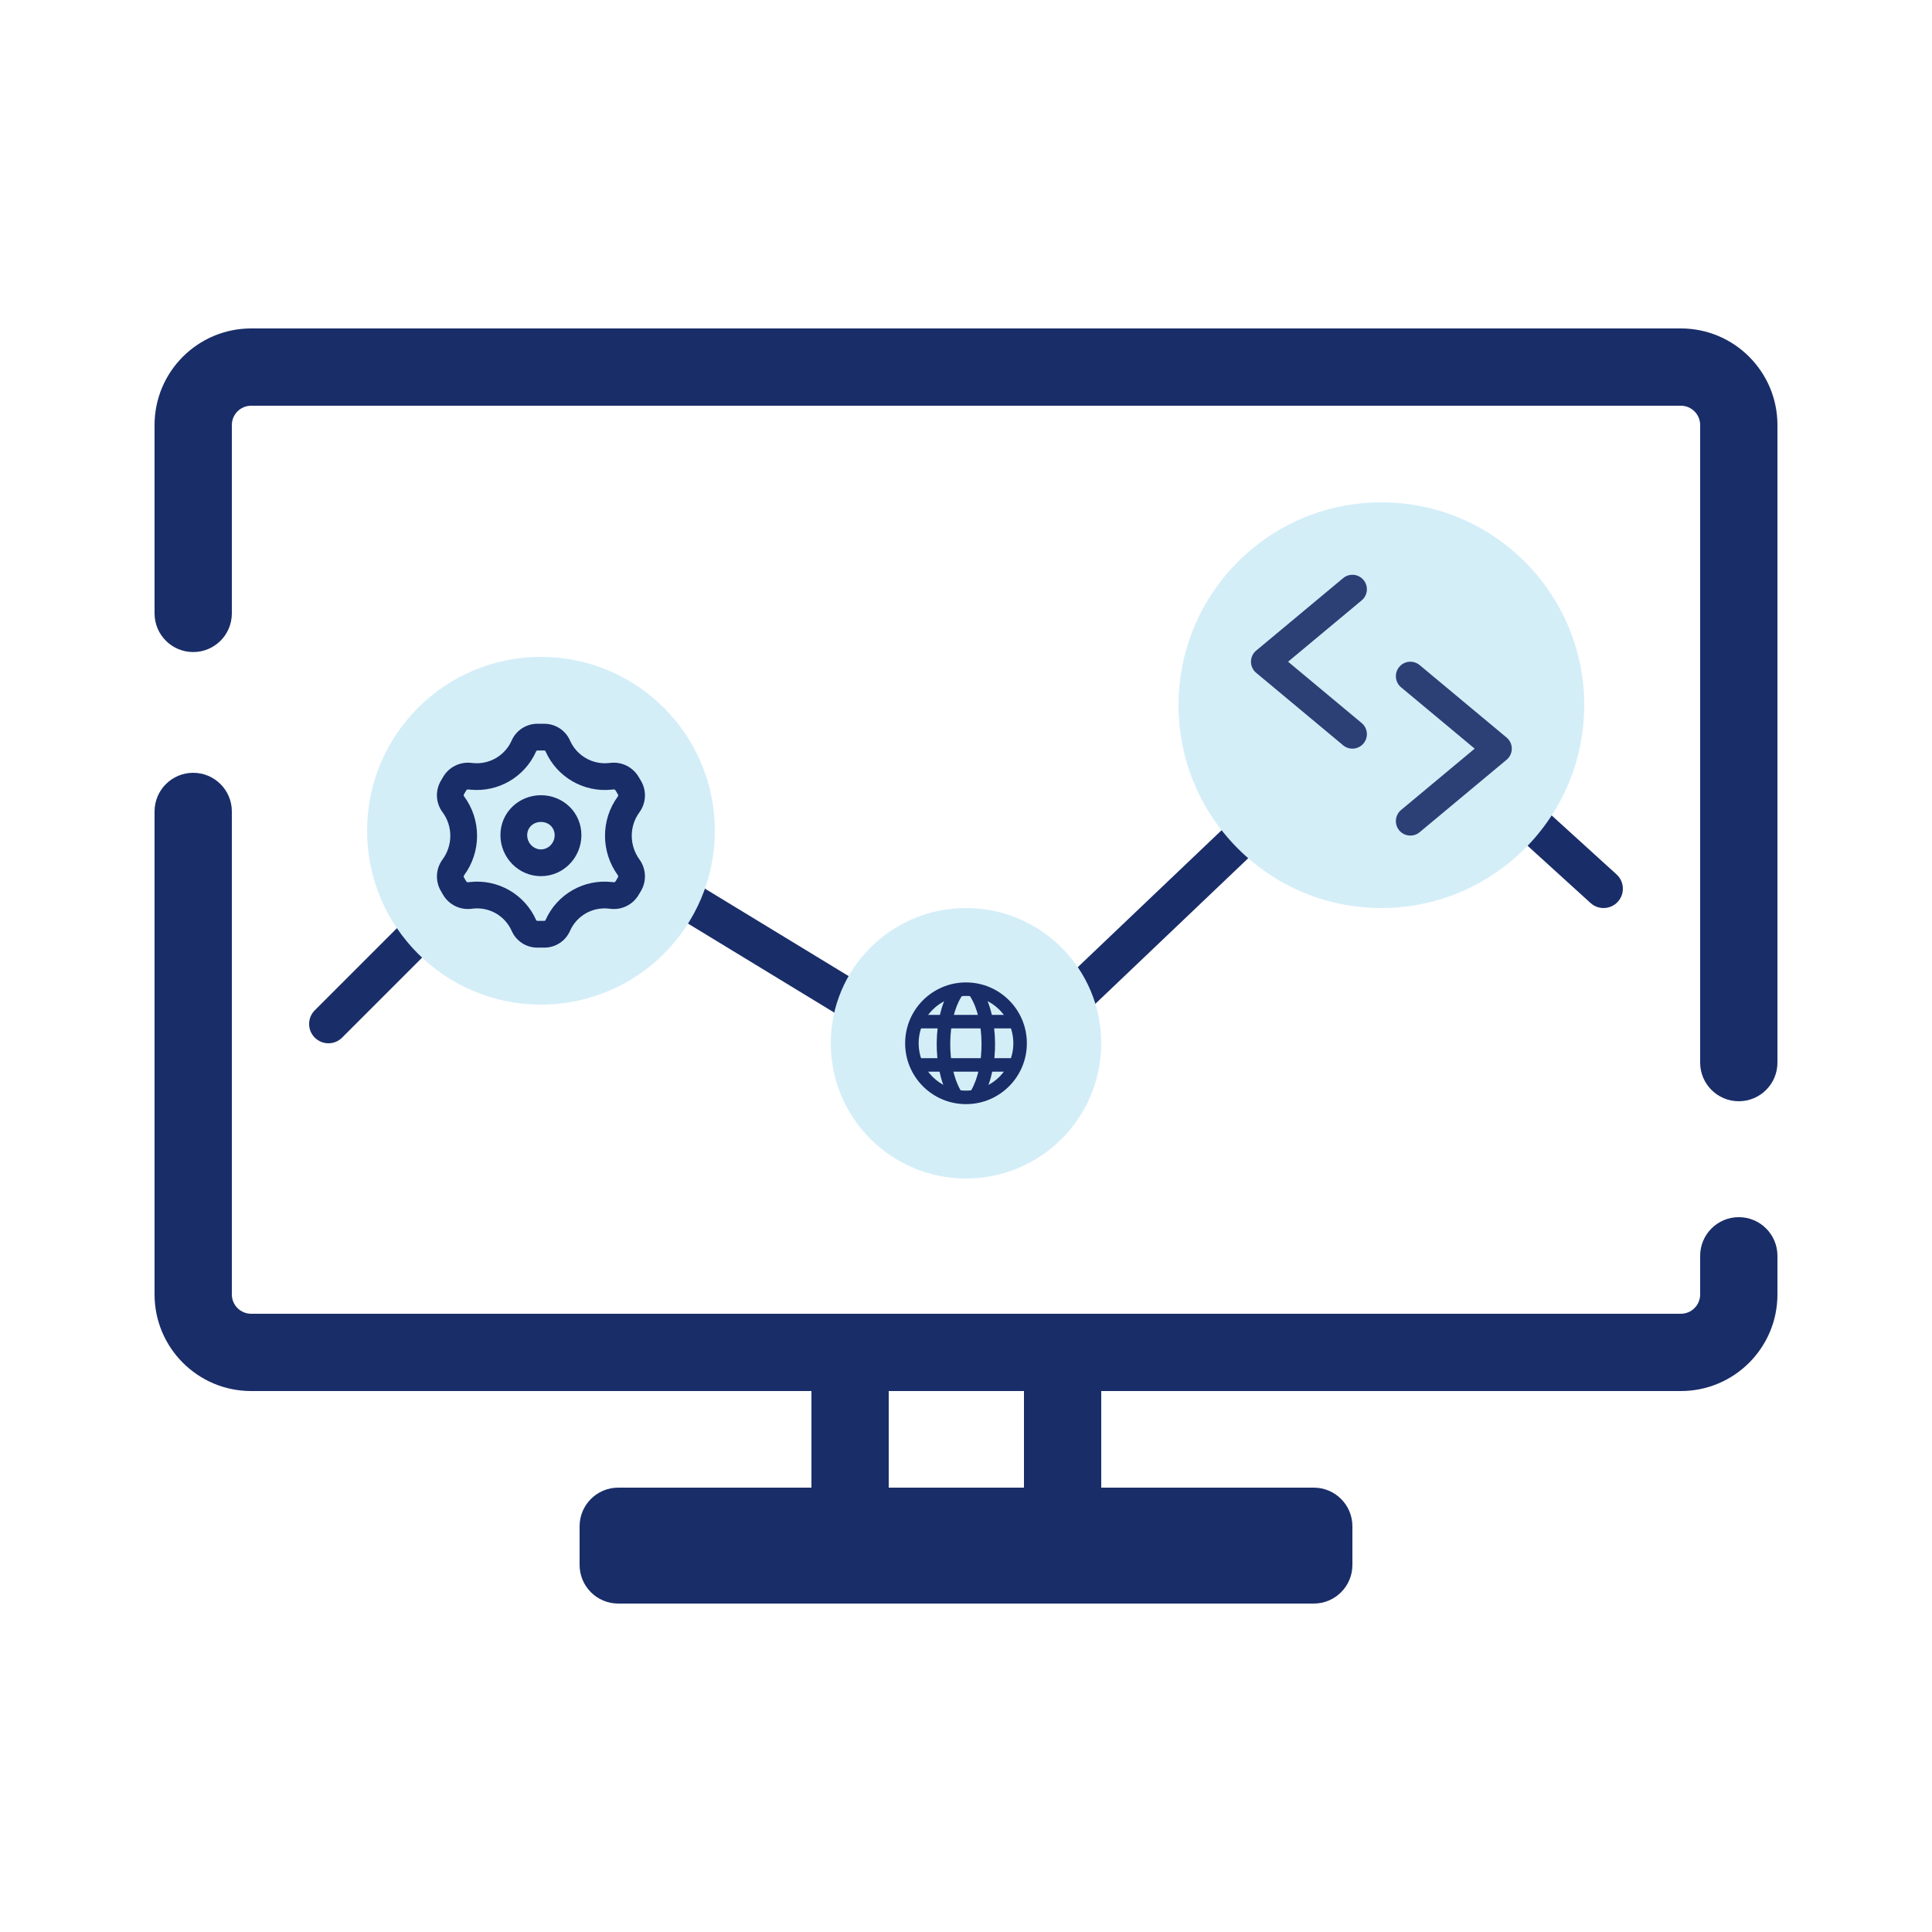
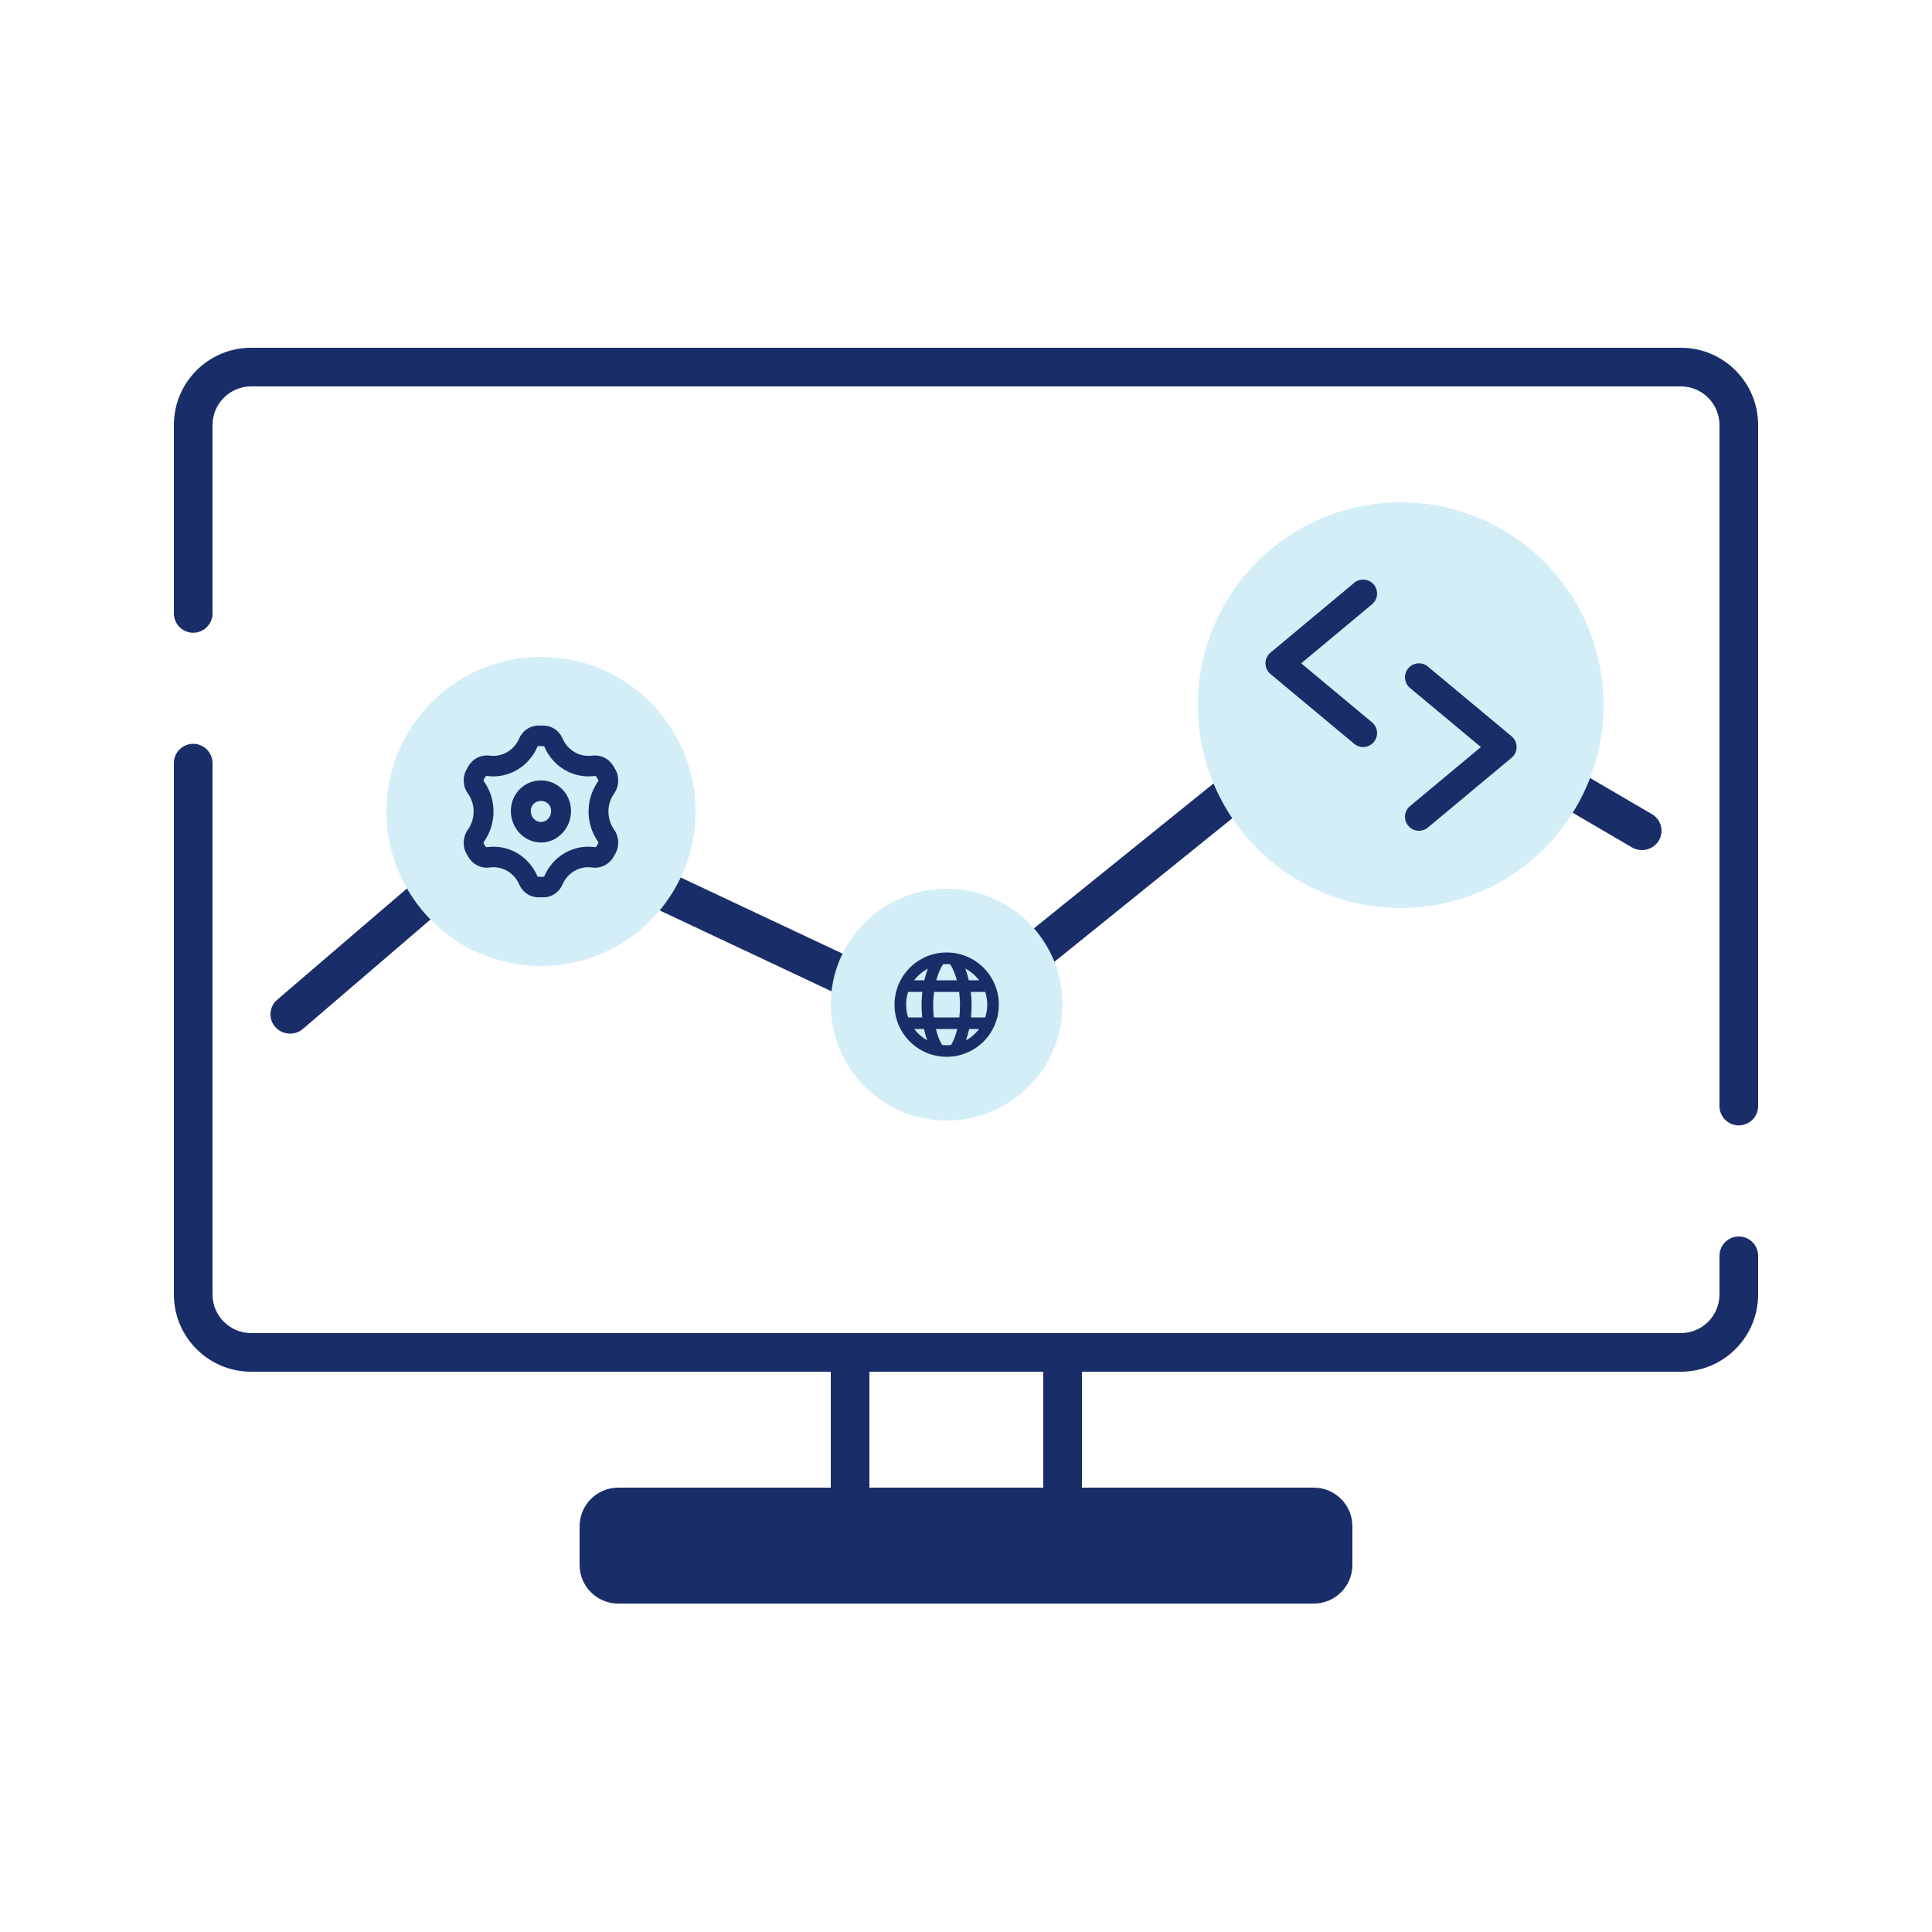
<svg xmlns="http://www.w3.org/2000/svg" width="100" height="100" viewBox="0 0 100 100" fill="none">
-   <path fill-rule="evenodd" clip-rule="evenodd" d="M8 22C8 19.239 10.239 17 13 17H87C89.761 17 92 19.239 92 22V55C92 56.105 91.105 57 90 57C88.895 57 88 56.105 88 55V22C88 21.448 87.552 21 87 21H13C12.448 21 12 21.448 12 22V31.75C12 32.855 11.105 33.75 10 33.75C8.895 33.75 8 32.855 8 31.75V22ZM10 40C11.105 40 12 40.895 12 42V67C12 67.552 12.448 68 13 68H87C87.552 68 88 67.552 88 67V65C88 63.895 88.895 63 90 63C91.105 63 92 63.895 92 65V67C92 69.761 89.761 72 87 72H13C10.239 72 8 69.761 8 67V42C8 40.895 8.895 40 10 40Z" fill="#192D68" />
-   <path d="M68 77H32C30.895 77 30 77.895 30 79V81C30 82.105 30.895 83 32 83H68C69.105 83 70 82.105 70 81V79C70 77.895 69.105 77 68 77Z" fill="#192D68" />
-   <path fill-rule="evenodd" clip-rule="evenodd" d="M42 70C42 68.895 42.895 68 44 68H55C56.105 68 57 68.895 57 70V79C57 80.105 56.105 81 55 81H44C42.895 81 42 80.105 42 79V70ZM46 72V77H53V72H46Z" fill="#192D68" />
-   <path fill-rule="evenodd" clip-rule="evenodd" d="M72.68 35.267L83.673 45.26C84.081 45.632 84.111 46.264 83.74 46.673C83.368 47.081 82.736 47.111 82.327 46.74L72.016 37.366L51.705 56.709C51.543 56.871 51.331 56.969 51.11 56.994C50.886 57.019 50.657 56.968 50.462 56.843L28.151 43.263L17.707 53.707C17.317 54.098 16.683 54.098 16.293 53.707C15.902 53.317 15.902 52.683 16.293 52.293L27.278 41.308C27.439 41.14 27.65 41.037 27.872 41.008C28.021 40.989 28.175 41.003 28.322 41.053C28.397 41.078 28.469 41.113 28.537 41.156L50.865 54.747L71.305 35.281C71.379 35.21 71.461 35.151 71.549 35.107C71.695 35.033 71.854 34.998 72.013 35C72.253 35.003 72.492 35.093 72.68 35.267Z" fill="#192D68" />
-   <path d="M82 36.5C82 42.299 77.299 47 71.5 47C65.701 47 61 42.299 61 36.5C61 30.701 65.701 26 71.5 26C77.299 26 82 30.701 82 36.5Z" fill="#D4EEF8" />
-   <path opacity="0.9" fill-rule="evenodd" clip-rule="evenodd" d="M70.576 30.02C70.311 29.702 69.838 29.659 69.52 29.924L65.02 33.674C64.849 33.816 64.75 34.027 64.75 34.25C64.75 34.473 64.849 34.684 65.02 34.826L69.52 38.576C69.838 38.841 70.311 38.798 70.576 38.48C70.841 38.162 70.798 37.689 70.48 37.424L66.671 34.25L70.48 31.076C70.798 30.811 70.841 30.338 70.576 30.02Z" fill="#192D68" />
-   <path opacity="0.9" fill-rule="evenodd" clip-rule="evenodd" d="M72.424 34.52C72.689 34.202 73.162 34.159 73.48 34.424L77.98 38.174C78.151 38.316 78.25 38.527 78.25 38.75C78.25 38.973 78.151 39.184 77.98 39.326L73.48 43.076C73.162 43.341 72.689 43.298 72.424 42.98C72.159 42.662 72.202 42.189 72.52 41.924L76.329 38.75L72.52 35.576C72.202 35.311 72.159 34.838 72.424 34.52Z" fill="#192D68" />
-   <path d="M37 43C37 47.971 32.971 52 28 52C23.029 52 19 47.971 19 43C19 38.029 23.029 34 28 34C32.971 34 37 38.029 37 43Z" fill="#D4EEF8" />
-   <path fill-rule="evenodd" clip-rule="evenodd" d="M27.815 38.846C27.787 38.846 27.762 38.862 27.751 38.888C27.162 40.221 25.78 41.023 24.33 40.872L24.234 40.862C24.192 40.858 24.151 40.878 24.13 40.915L24.012 41.117C23.994 41.148 23.996 41.187 24.018 41.215C24.921 42.429 24.914 44.096 24.02 45.307C23.996 45.341 23.995 45.384 24.013 45.415L24.13 45.615C24.15 45.65 24.189 45.669 24.229 45.665L24.323 45.654C25.774 45.492 27.163 46.29 27.752 47.626C27.763 47.649 27.786 47.664 27.811 47.664H28.176C28.201 47.664 28.225 47.649 28.235 47.626C28.825 46.29 30.213 45.492 31.664 45.654L31.762 45.665C31.803 45.67 31.842 45.65 31.863 45.616L31.984 45.411C32.003 45.379 32.003 45.333 31.977 45.299C31.098 44.089 31.09 42.435 31.98 41.224C32.002 41.194 32.004 41.153 31.985 41.121L31.862 40.914C31.84 40.878 31.799 40.857 31.757 40.862L31.657 40.872C30.207 41.023 28.825 40.221 28.236 38.888C28.225 38.862 28.2 38.846 28.173 38.846H27.815ZM26.484 38.328C26.717 37.801 27.239 37.462 27.815 37.462H28.173C28.749 37.462 29.27 37.801 29.503 38.328C29.849 39.112 30.661 39.584 31.514 39.495L31.614 39.484C32.193 39.424 32.755 39.706 33.052 40.207L33.175 40.413C33.478 40.923 33.447 41.566 33.096 42.044C32.567 42.764 32.568 43.756 33.097 44.484C33.444 44.962 33.479 45.606 33.175 46.118L33.053 46.323C32.754 46.826 32.189 47.106 31.608 47.041L31.51 47.03C30.66 46.935 29.847 47.402 29.502 48.185C29.27 48.71 28.75 49.049 28.176 49.049H27.811C27.237 49.049 26.718 48.71 26.486 48.185C26.14 47.402 25.327 46.935 24.478 47.03L24.383 47.041C23.798 47.106 23.23 46.821 22.933 46.313L22.817 46.112C22.518 45.599 22.557 44.959 22.906 44.486C23.442 43.759 23.442 42.761 22.907 42.042C22.554 41.569 22.518 40.93 22.816 40.42L22.934 40.217C23.229 39.711 23.794 39.424 24.378 39.485L24.474 39.495C25.326 39.584 26.138 39.112 26.484 38.328Z" fill="#192D68" />
-   <path fill-rule="evenodd" clip-rule="evenodd" d="M28 42.544C27.586 42.544 27.287 42.849 27.287 43.228C27.287 43.641 27.621 43.965 28 43.965C28.377 43.965 28.709 43.644 28.709 43.228C28.709 42.847 28.411 42.544 28 42.544ZM25.902 43.228C25.902 42.042 26.865 41.16 28 41.16C29.138 41.16 30.093 42.044 30.093 43.228C30.093 44.377 29.173 45.35 28 45.35C26.83 45.35 25.902 44.38 25.902 43.228Z" fill="#192D68" />
-   <path d="M57 54C57 57.866 53.866 61 50 61C46.134 61 43 57.866 43 54C43 50.134 46.134 47 50 47C53.866 47 57 50.134 57 54Z" fill="#D4EEF8" />
-   <path fill-rule="evenodd" clip-rule="evenodd" d="M49.184 53.964C49.173 54.888 49.356 55.793 49.706 56.41C49.801 56.578 49.742 56.792 49.574 56.887C49.406 56.983 49.193 56.923 49.097 56.755C48.667 55.996 48.472 54.957 48.484 53.956C48.497 52.955 48.717 51.929 49.179 51.202C49.282 51.039 49.499 50.991 49.662 51.094C49.825 51.198 49.873 51.414 49.77 51.577C49.402 52.157 49.196 53.039 49.184 53.964Z" fill="#192D68" />
-   <path fill-rule="evenodd" clip-rule="evenodd" d="M50.804 53.964C50.815 54.888 50.632 55.793 50.282 56.41C50.187 56.578 50.245 56.792 50.414 56.887C50.582 56.983 50.795 56.923 50.891 56.755C51.321 55.996 51.516 54.957 51.504 53.956C51.491 52.955 51.271 51.929 50.809 51.202C50.706 51.039 50.489 50.991 50.326 51.094C50.163 51.198 50.115 51.414 50.218 51.577C50.586 52.157 50.792 53.039 50.804 53.964Z" fill="#192D68" />
-   <path fill-rule="evenodd" clip-rule="evenodd" d="M50 51.55C48.647 51.55 47.55 52.647 47.55 54C47.55 55.353 48.647 56.45 50 56.45C51.353 56.45 52.45 55.353 52.45 54C52.45 52.647 51.353 51.55 50 51.55ZM46.85 54C46.85 52.26 48.26 50.85 50 50.85C51.74 50.85 53.15 52.26 53.15 54C53.15 55.74 51.74 57.15 50 57.15C48.26 57.15 46.85 55.74 46.85 54Z" fill="#192D68" />
-   <path fill-rule="evenodd" clip-rule="evenodd" d="M47.13 52.88C47.13 52.687 47.287 52.53 47.48 52.53H52.52C52.713 52.53 52.87 52.687 52.87 52.88C52.87 53.073 52.713 53.23 52.52 53.23H47.48C47.287 53.23 47.13 53.073 47.13 52.88Z" fill="#192D68" />
-   <path fill-rule="evenodd" clip-rule="evenodd" d="M47.13 55.12C47.13 54.927 47.287 54.77 47.48 54.77H52.52C52.713 54.77 52.87 54.927 52.87 55.12C52.87 55.313 52.713 55.47 52.52 55.47H47.48C47.287 55.47 47.13 55.313 47.13 55.12Z" fill="#192D68" />
+   <path d="M9 22C9 19.791 10.791 18 13 18H87C89.209 18 91 19.791 91 22V57.25C91 57.802 90.552 58.25 90 58.25C89.448 58.25 89 57.802 89 57.25V22C89 20.895 88.105 20 87 20H13C11.895 20 11 20.895 11 22V31.75C11 32.302 10.552 32.75 10 32.75C9.448 32.75 9 32.302 9 31.75V22Z" fill="#192D68" />
+   <path fill-rule="evenodd" clip-rule="evenodd" d="M10 38.5C10.552 38.5 11 38.948 11 39.5V67C11 68.105 11.895 69 13 69H87C88.105 69 89 68.105 89 67V65C89 64.448 89.448 64 90 64C90.552 64 91 64.448 91 65V67C91 69.209 89.209 71 87 71H56V77H68C69.105 77 70 77.895 70 79V81C70 82.105 69.105 83 68 83H32C30.895 83 30 82.105 30 81V79C30 77.895 30.895 77 32 77H43V71H13C10.791 71 9 69.209 9 67V39.5C9 38.948 9.448 38.5 10 38.5ZM45 71V77H54V71H45Z" fill="#192D68" />
+   <path fill-rule="evenodd" clip-rule="evenodd" d="M70.653 34.226C70.983 33.96 71.446 33.926 71.813 34.14L85.503 42.14C85.985 42.421 86.144 43.035 85.858 43.51C85.573 43.985 84.951 44.142 84.469 43.86L71.389 36.217L49.628 53.774C49.324 54.019 48.904 54.069 48.549 53.903L26.84 43.685L15.68 53.255C15.257 53.617 14.616 53.573 14.249 53.156C13.881 52.739 13.926 52.108 14.349 51.745L26.011 41.745C26.315 41.484 26.748 41.426 27.113 41.597L48.842 51.824L70.653 34.226Z" fill="#192D68" />
+   <path d="M83 36.5C83 42.299 78.299 47 72.5 47C66.701 47 62 42.299 62 36.5C62 30.701 66.701 26 72.5 26C78.299 26 83 30.701 83 36.5Z" fill="#D4EEF8" />
+   <path d="M70.093 30.167C70.4 29.912 70.855 29.953 71.11 30.26C71.366 30.566 71.324 31.022 71.018 31.277L67.35 34.333L71.018 37.39C71.324 37.645 71.366 38.1 71.11 38.407C70.855 38.713 70.4 38.755 70.093 38.499L65.76 34.888C65.595 34.751 65.5 34.548 65.5 34.333C65.5 34.119 65.595 33.916 65.76 33.779L70.093 30.167Z" fill="#192D68" />
+   <path d="M73.907 34.501C73.6 34.245 73.145 34.287 72.89 34.593C72.634 34.9 72.676 35.355 72.982 35.61L76.65 38.667L72.982 41.723C72.676 41.978 72.634 42.434 72.89 42.74C73.145 43.047 73.6 43.088 73.907 42.833L78.24 39.221C78.405 39.084 78.5 38.881 78.5 38.667C78.5 38.452 78.405 38.249 78.24 38.112L73.907 34.501Z" fill="#192D68" />
+   <path d="M36 42C36 46.418 32.418 50 28 50C23.582 50 20 46.418 20 42C20 37.582 23.582 34 28 34C32.418 34 36 37.582 36 42Z" fill="#D4EEF8" />
+   <path fill-rule="evenodd" clip-rule="evenodd" d="M28.001 40.393C27.157 40.393 26.442 41.069 26.442 41.979C26.442 42.863 27.131 43.607 28.001 43.607C28.872 43.607 29.556 42.861 29.556 41.979C29.556 41.071 28.846 40.393 28.001 40.393ZM27.471 41.979C27.471 41.689 27.693 41.455 28.001 41.455C28.306 41.455 28.527 41.687 28.527 41.979C28.527 42.299 28.281 42.545 28.001 42.545C27.719 42.545 27.471 42.296 27.471 41.979Z" fill="#192D68" />
+   <path fill-rule="evenodd" clip-rule="evenodd" d="M27.863 37.556C27.435 37.556 27.047 37.816 26.875 38.221C26.617 38.822 26.014 39.184 25.381 39.115L25.309 39.108C24.876 39.061 24.456 39.281 24.237 39.67L24.149 39.825C23.928 40.216 23.955 40.706 24.217 41.07C24.614 41.621 24.614 42.386 24.216 42.944C23.957 43.307 23.927 43.798 24.149 44.192L24.236 44.346C24.457 44.736 24.879 44.955 25.313 44.904L25.384 44.896C26.015 44.823 26.619 45.182 26.876 45.782C27.048 46.184 27.434 46.444 27.861 46.444H28.131C28.558 46.444 28.944 46.184 29.116 45.782C29.373 45.182 29.977 44.823 30.608 44.896L30.681 44.905C31.113 44.955 31.533 44.739 31.755 44.354L31.845 44.197C32.072 43.803 32.046 43.309 31.788 42.943C31.394 42.385 31.394 41.623 31.787 41.071C32.048 40.704 32.071 40.211 31.846 39.82L31.755 39.661C31.533 39.277 31.116 39.061 30.686 39.107L30.611 39.115C29.978 39.184 29.375 38.822 29.117 38.221C28.945 37.816 28.557 37.556 28.129 37.556H27.863ZM27.816 38.65C27.824 38.63 27.843 38.618 27.863 38.618H28.129C28.149 38.618 28.168 38.63 28.176 38.65C28.614 39.673 29.64 40.288 30.718 40.172L30.792 40.164C30.824 40.16 30.854 40.176 30.87 40.204L30.962 40.363C30.976 40.388 30.974 40.419 30.958 40.442C30.297 41.371 30.302 42.64 30.956 43.568C30.975 43.594 30.975 43.63 30.961 43.654L30.87 43.811C30.855 43.838 30.826 43.852 30.796 43.849L30.723 43.841C29.645 43.716 28.613 44.328 28.175 45.353C28.168 45.371 28.15 45.382 28.131 45.382H27.861C27.842 45.382 27.824 45.371 27.817 45.353C27.379 44.328 26.347 43.716 25.269 43.841L25.199 43.849C25.169 43.852 25.14 43.837 25.125 43.81L25.038 43.657C25.025 43.633 25.026 43.6 25.044 43.575C25.708 42.645 25.713 41.366 25.042 40.435C25.026 40.413 25.024 40.383 25.038 40.36L25.125 40.205C25.141 40.177 25.171 40.161 25.203 40.164L25.274 40.172C26.352 40.288 27.378 39.673 27.816 38.65Z" fill="#192D68" />
+   <path d="M55 52C55 55.314 52.314 58 49 58C45.686 58 43 55.314 43 52C43 48.686 45.686 46 49 46C52.314 46 55 48.686 55 52Z" fill="#D4EEF8" />
+   <path fill-rule="evenodd" clip-rule="evenodd" d="M49 49.3C47.509 49.3 46.3 50.509 46.3 52C46.3 53.491 47.509 54.7 49 54.7C50.491 54.7 51.7 53.491 51.7 52C51.7 50.509 50.491 49.3 49 49.3ZM48.812 49.908C48.874 49.903 48.937 49.9 49 49.9C49.06 49.9 49.119 49.903 49.178 49.907C49.181 49.913 49.184 49.918 49.187 49.923C49.33 50.149 49.445 50.428 49.528 50.74H48.462C48.545 50.428 48.66 50.149 48.803 49.923C48.806 49.918 48.809 49.913 48.812 49.908ZM48.345 51.34H49.645C49.671 51.544 49.686 51.755 49.689 51.969C49.692 52.203 49.68 52.435 49.655 52.66H48.335C48.309 52.435 48.298 52.203 48.301 51.969C48.304 51.755 48.318 51.544 48.345 51.34ZM47.732 52.66C47.708 52.429 47.698 52.194 47.701 51.962C47.703 51.755 47.717 51.546 47.74 51.34H47.006C46.937 51.548 46.9 51.769 46.9 52C46.9 52.231 46.937 52.453 47.006 52.66H47.732ZM47.32 53.26H47.825C47.869 53.462 47.923 53.657 47.99 53.842C47.727 53.697 47.499 53.498 47.32 53.26ZM48.441 53.26H49.549C49.474 53.562 49.371 53.837 49.242 54.066C49.237 54.073 49.234 54.08 49.23 54.087C49.155 54.096 49.078 54.1 49 54.1C48.918 54.1 48.838 54.095 48.759 54.086C48.756 54.079 48.752 54.072 48.748 54.066C48.618 53.837 48.515 53.562 48.441 53.26ZM50.164 53.26C50.12 53.464 50.065 53.662 49.997 53.849C50.265 53.704 50.498 53.502 50.68 53.26H50.164ZM50.994 52.66C51.063 52.453 51.1 52.231 51.1 52C51.1 51.769 51.063 51.548 50.994 51.34H50.249C50.273 51.546 50.286 51.755 50.289 51.962C50.292 52.194 50.282 52.429 50.258 52.66H50.994ZM48.028 50.138C47.953 50.328 47.892 50.53 47.843 50.74H47.32C47.507 50.49 47.749 50.284 48.028 50.138ZM50.146 50.74H50.68C50.49 50.486 50.243 50.278 49.959 50.131C50.035 50.323 50.097 50.528 50.146 50.74Z" fill="#192D68" />
</svg>
